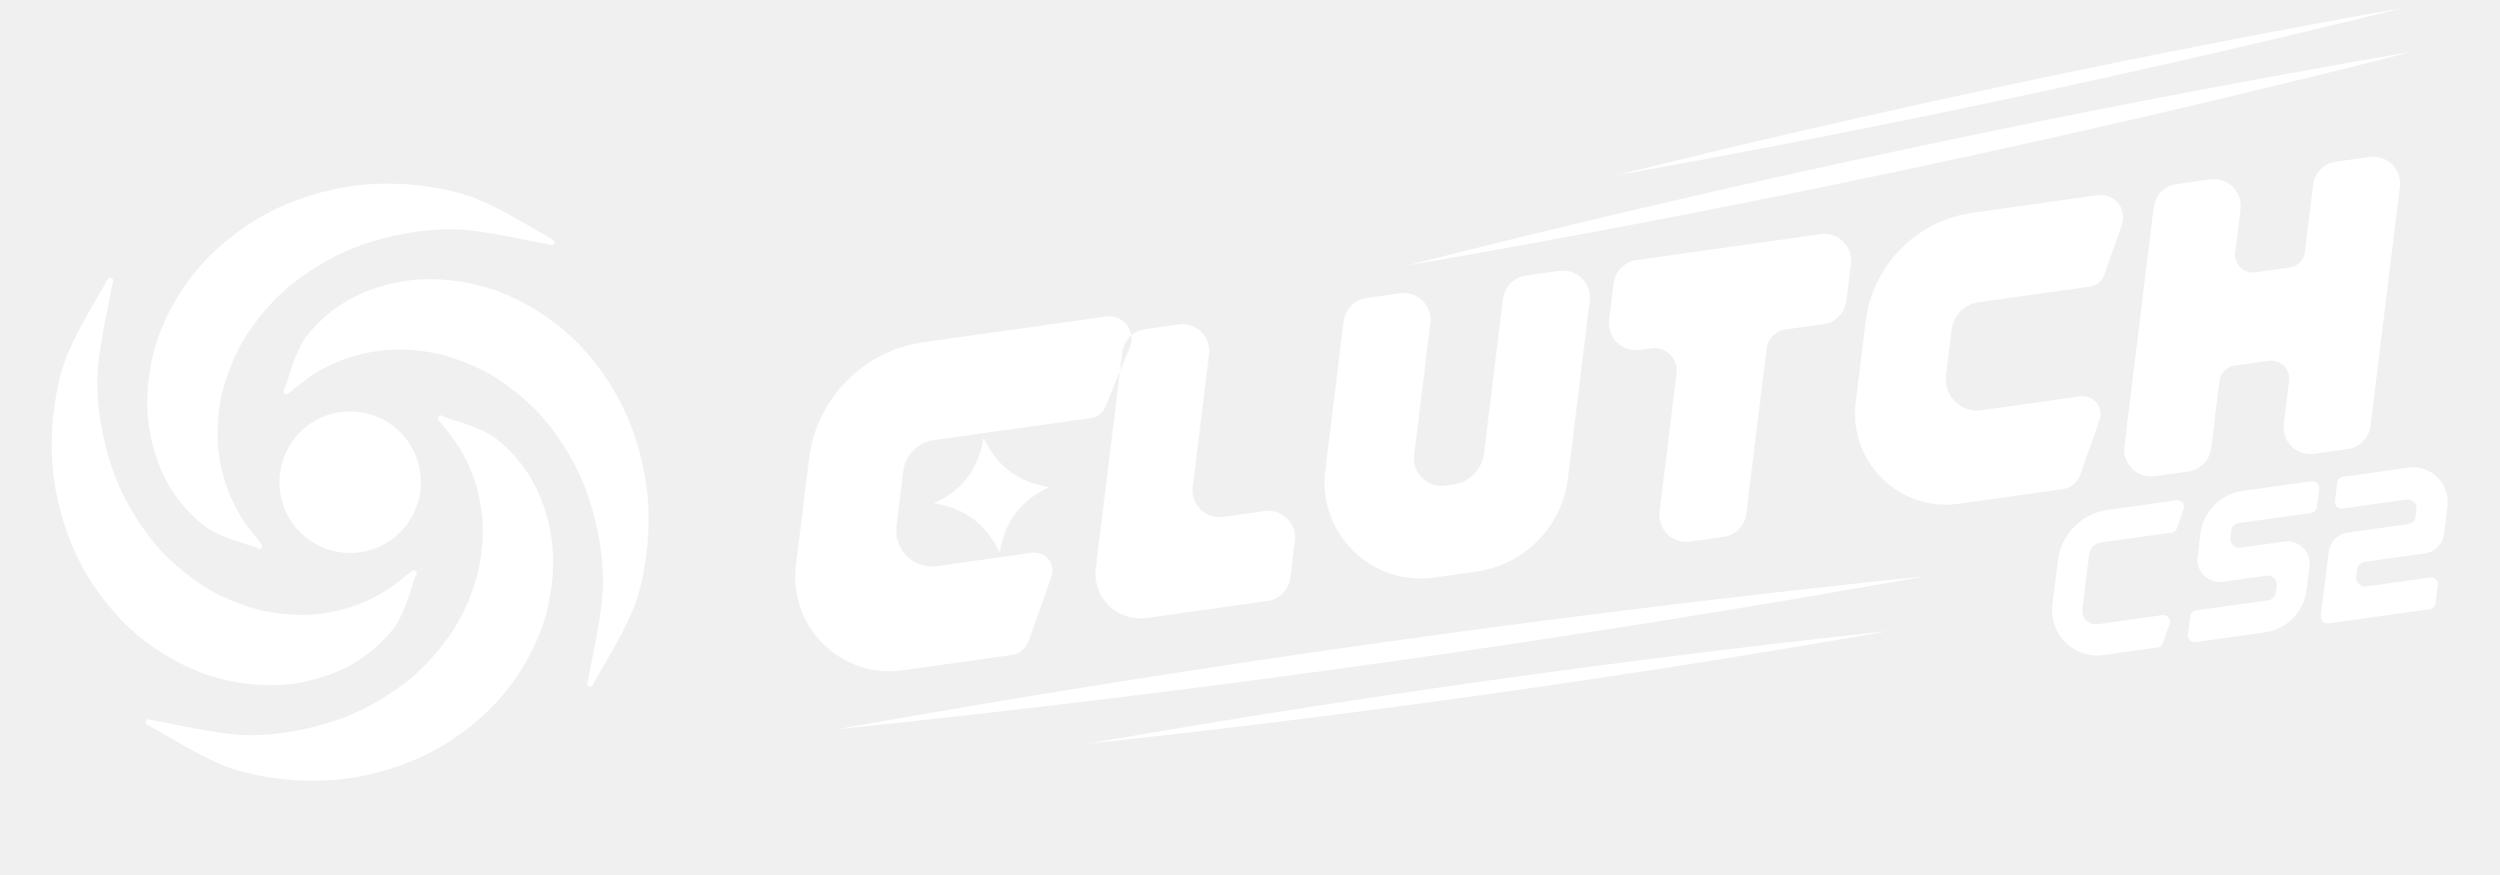
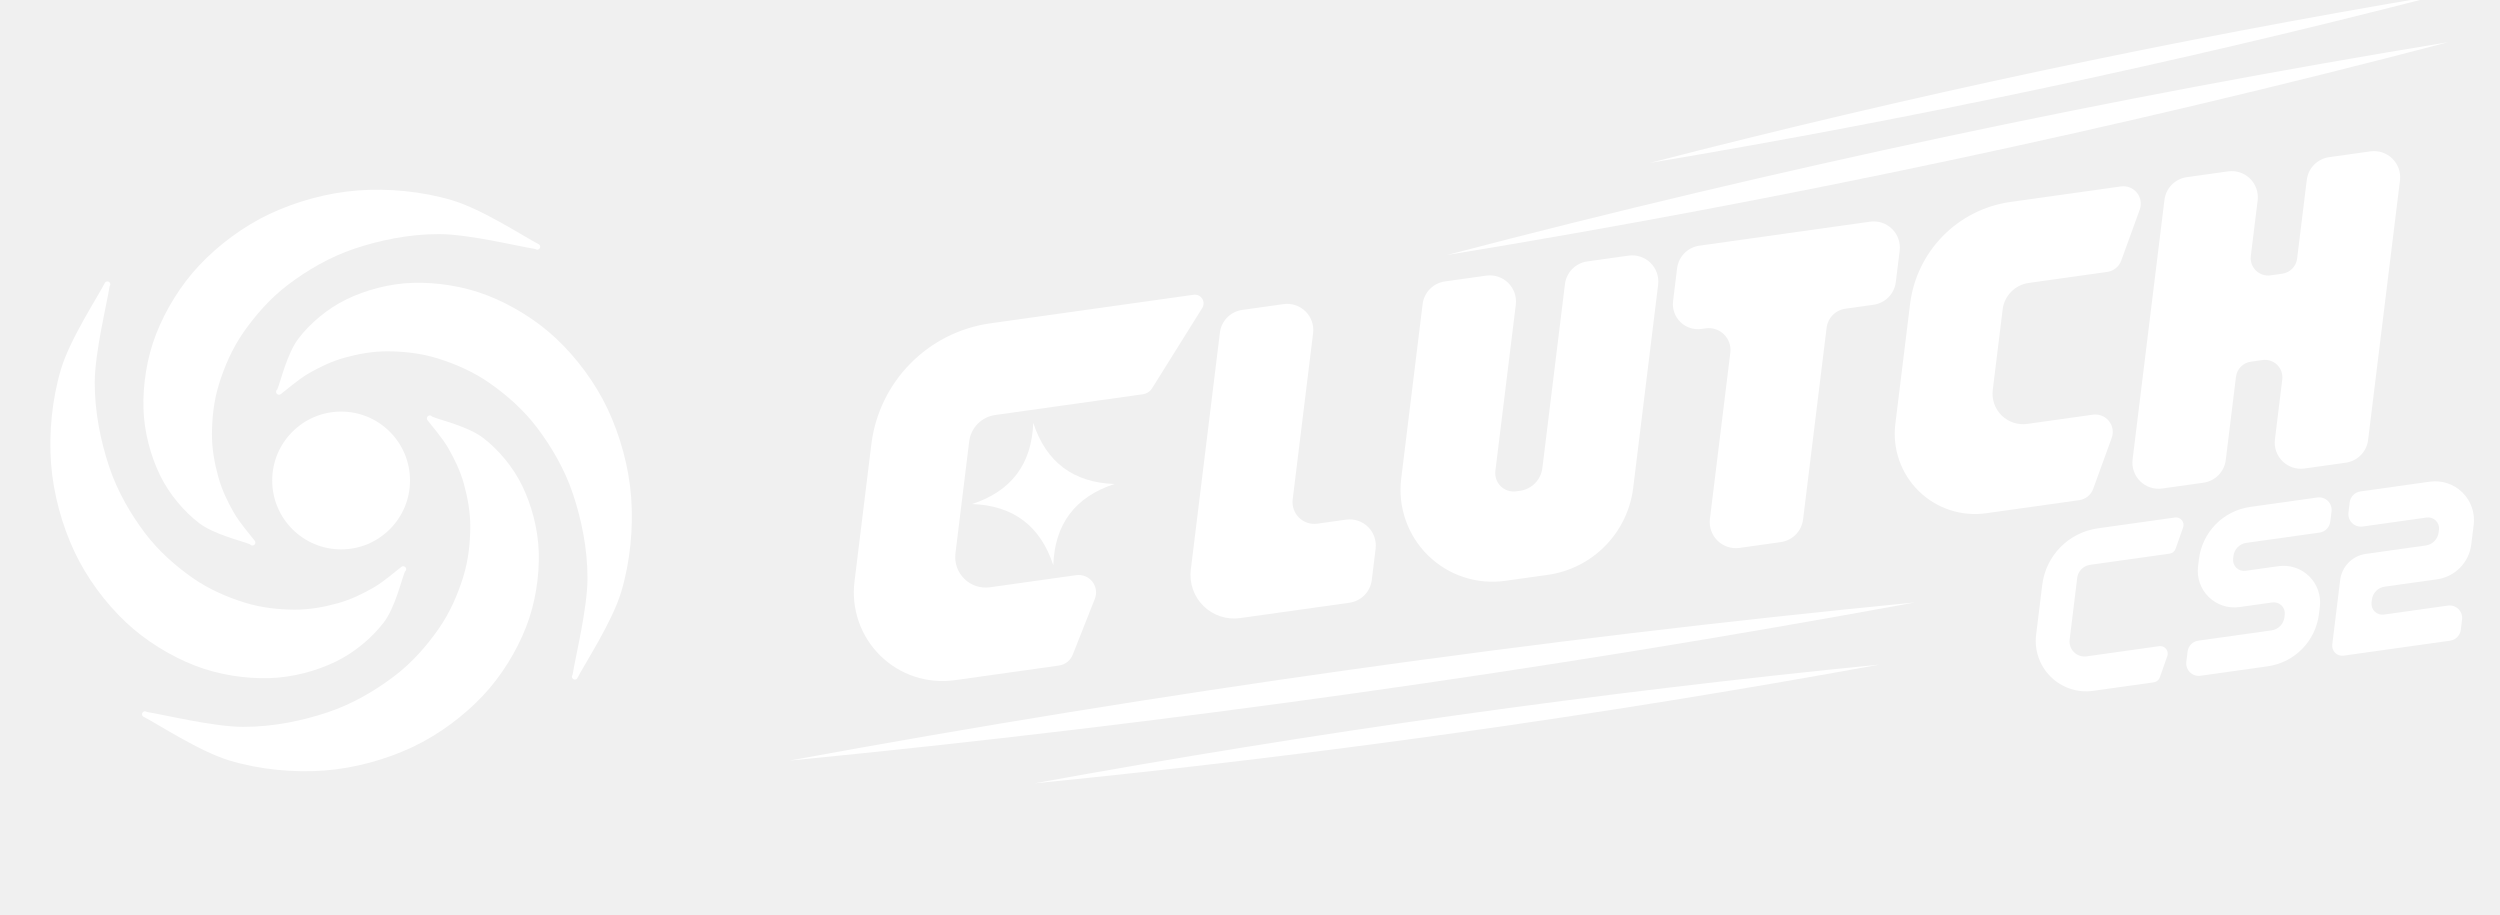
- <svg xmlns="http://www.w3.org/2000/svg" viewBox="-338 -122 1118 391" width="1118" height="391" role="img" aria-labelledby="title">
-   <g id="symbol" transform="translate(-326 -51) scale(1.13)">
+ <svg xmlns="http://www.w3.org/2000/svg" viewBox="-374 -121 1148 420" width="1148" height="420" role="img" aria-labelledby="title">
+   <g id="symbol" transform="translate(-362 -45) scale(1.13)">
    <path fill="#FFFFFF" d="M92.94 152.55A1.2 1.2 0 0 1 90.97 153.93C87.52 152.49 76.36 149.96 70.26 145.29C64.17 140.61 58.17 133.61 54.41 125.86C50.64 118.11 47.94 108.32 47.68 98.76C47.41 89.21 49.01 78.25 52.8 68.54C56.59 58.83 62.74 48.62 70.44 40.48C78.13 32.33 88.24 24.73 98.97 19.68C109.71 14.62 122.49 11.05 134.86 10.13C147.24 9.21 160.96 10.5 173.22 14.16C185.49 17.82 202.6 29.1 208.48 32.09A1.2 1.2 0 0 1 206.93 33.93C200.41 32.92 180.02 27.9 167.78 27.88C155.53 27.86 143.68 30.38 133.49 33.78C123.3 37.18 114.16 42.63 106.64 48.29C99.12 53.95 93.07 60.99 88.36 67.73C83.65 74.48 80.53 81.91 78.39 88.77C76.25 95.63 75.56 102.6 75.51 108.9C75.46 115.19 76.61 121.19 78.09 126.55C79.57 131.91 81.93 136.72 84.4 141.05C86.88 145.39 91.52 150.63 92.94 152.55ZM163.06 103.45A1.2 1.2 0 0 1 165.03 102.07C168.48 103.51 179.64 106.04 185.74 110.71C191.83 115.39 197.83 122.39 201.59 130.14C205.36 137.89 208.06 147.68 208.32 157.24C208.59 166.79 206.99 177.75 203.2 187.46C199.41 197.17 193.26 207.38 185.56 215.52C177.87 223.67 167.76 231.27 157.03 236.32C146.29 241.38 133.51 244.95 121.14 245.87C108.76 246.79 95.04 245.5 82.78 241.84C70.51 238.18 53.4 226.9 47.52 223.91A1.2 1.2 0 0 1 49.07 222.07C55.59 223.08 75.98 228.1 88.22 228.12C100.47 228.14 112.32 225.62 122.51 222.22C132.7 218.82 141.84 213.37 149.36 207.71C156.88 202.05 162.93 195.01 167.64 188.27C172.35 181.52 175.47 174.09 177.61 167.23C179.75 160.37 180.44 153.4 180.49 147.1C180.54 140.81 179.39 134.81 177.91 129.45C176.43 124.09 174.07 119.28 171.6 114.95C169.12 110.61 164.48 105.37 163.06 103.45Z" />
    <path fill="#FFFFFF" d="M103.45 92.94A1.2 1.2 0 0 1 102.07 90.97C103.51 87.52 106.04 76.36 110.71 70.26C115.39 64.17 122.39 58.17 130.14 54.41C137.89 50.64 147.68 47.94 157.24 47.68C166.79 47.41 177.75 49.01 187.46 52.8C197.17 56.59 207.38 62.74 215.52 70.44C223.67 78.13 231.27 88.24 236.32 98.97C241.38 109.71 244.95 122.49 245.87 134.86C246.79 147.24 245.5 160.96 241.84 173.22C238.18 185.49 226.9 202.6 223.91 208.48A1.2 1.2 0 0 1 222.07 206.93C223.08 200.41 228.1 180.02 228.12 167.78C228.14 155.53 225.62 143.68 222.22 133.49C218.82 123.3 213.37 114.16 207.71 106.64C202.05 99.12 195.01 93.07 188.27 88.36C181.52 83.65 174.09 80.53 167.23 78.39C160.37 76.25 153.4 75.56 147.1 75.51C140.81 75.46 134.81 76.61 129.45 78.09C124.09 79.57 119.28 81.93 114.95 84.4C110.61 86.88 105.37 91.52 103.45 92.94ZM152.55 163.06A1.2 1.2 0 0 1 153.93 165.03C152.49 168.48 149.96 179.64 145.29 185.74C140.61 191.83 133.61 197.83 125.86 201.59C118.11 205.36 108.32 208.06 98.76 208.32C89.21 208.59 78.25 206.99 68.54 203.2C58.83 199.41 48.62 193.26 40.48 185.56C32.33 177.87 24.73 167.76 19.68 157.03C14.62 146.29 11.05 133.51 10.13 121.14C9.21 108.76 10.5 95.04 14.16 82.78C17.82 70.51 29.1 53.4 32.09 47.52A1.2 1.2 0 0 1 33.93 49.07C32.92 55.59 27.9 75.98 27.88 88.22C27.86 100.47 30.38 112.32 33.78 122.51C37.18 132.7 42.63 141.84 48.29 149.36C53.95 156.88 60.99 162.93 67.73 167.64C74.48 172.35 81.91 175.47 88.77 177.61C95.63 179.75 102.6 180.44 108.9 180.49C115.19 180.54 121.19 179.39 126.55 177.91C131.91 176.43 136.72 174.07 141.05 171.6C145.39 169.12 150.63 164.48 152.55 163.06Z" />
    <circle id="dot" cx="128" cy="128" r="28" fill="#FFFFFF" />
  </g>
  <g id="wordmark">
-     <g id="tilt" transform="rotate(-8 358 64)">
+     <g id="tilt" transform="rotate(-8 353 70)">
      <g>
-         <path id="streaks" fill="#FFFFFF" d="M20 158Q266 149 512 158Q266 167 20 158ZM130 180Q311 174 492 180Q311 186 130 180Z" />
+         <path id="streaks" fill="#FFFFFF" d="M-30 176Q230.95 165 491.9 176Q230.95 187 -30 176ZM80 202Q275.95 194 471.9 202Q275.95 210 80 202Z" />
      </g>
      <g>
-         <path id="streaks-up" fill="#FFFFFF" transform="rotate(-4 560 -40)" d="M300 -30Q530 -39 760 -30Q530 -21 300 -30ZM400 -50Q580 -56 760 -50Q580 -44 400 -50Z" />
+         <path id="streaks-up" fill="#FFFFFF" transform="rotate(-4 560 -40)" d="M300 -30Q535 -41 770 -30Q535 -19 300 -30ZM400 -52Q585 -60 770 -52Q585 -44 400 -52Z" />
      </g>
      <g>
-         <path id="clutch" fill="#FFFFFF" d="M173.62 7.06A10 10 0 0 0 164.99 -8L82.48 -8A60 60 0 0 0 24.53 36.47L12.09 82.87A42.2 42.2 0 0 0 52.86 136L101.77 136A10 10 0 0 0 110.65 130.6L124.6 103.68A8 8 0 0 0 117.49 92L74.5 92A16 16 0 0 1 59.04 71.86L65.47 47.86A16 16 0 0 1 80.93 36L152.07 36A8 8 0 0 0 158.97 32.05ZM169.91 8.89A12 12 0 0 1 181.51 0L196.66 0A12 12 0 0 1 208.25 15.11L192.77 72.89A12 12 0 0 0 204.36 88L223.08 88A12 12 0 0 1 234.67 103.11L230.38 119.11A12 12 0 0 1 218.79 128L164.06 128A20 20 0 0 1 144.75 102.82ZM269.91 8.89A12 12 0 0 1 281.51 0L296.66 0A12 12 0 0 1 308.25 15.11L292.86 72.55A12.28 12.28 0 0 0 304.72 88L308.44 88A16 16 0 0 0 323.9 76.14L341.91 8.89A12 12 0 0 1 353.51 0L368.66 0A12 12 0 0 1 380.25 15.11L359.53 92.42A48 48 0 0 1 313.17 128L294 128A42.97 42.97 0 0 1 252.49 73.91ZM391.91 8.89A12 12 0 0 1 403.51 0L486.66 0A12 12 0 0 1 498.25 15.11L493.96 31.11A12 12 0 0 1 482.37 40L465.25 40A10 10 0 0 0 455.59 47.41L436.38 119.11A12 12 0 0 1 424.79 128L409.64 128A12 12 0 0 1 398.05 112.89L414.21 52.59A10 10 0 0 0 404.55 40L399.22 40A12 12 0 0 1 387.63 24.89ZM620.74 14.6A10 10 0 0 0 611.86 0L555.27 0A56 56 0 0 0 501.18 41.51L491.72 76.81A40.67 40.67 0 0 0 531 128L577.92 128A10 10 0 0 0 586.8 122.6L598.67 99.68A8 8 0 0 0 591.56 88L546.96 88A14 14 0 0 1 533.44 70.38L538.8 50.38A14 14 0 0 1 552.32 40L602.71 40A8 8 0 0 0 609.82 35.68ZM635.91 8.89A12 12 0 0 1 647.51 0L662.66 0A12 12 0 0 1 674.25 15.11L669.21 33.93A8 8 0 0 0 676.93 44L692.37 44A8 8 0 0 0 700.1 38.07L707.91 8.89A12 12 0 0 1 719.51 0L734.66 0A12 12 0 0 1 746.25 15.11L718.38 119.11A12 12 0 0 1 706.79 128L691.64 128A12 12 0 0 1 680.05 112.89L685.09 94.07A8 8 0 0 0 677.36 84L661.93 84A8 8 0 0 0 654.2 89.93L646.38 119.11A12 12 0 0 1 634.79 128L619.64 128A12 12 0 0 1 608.05 112.89Z" />
+         <path id="clutch" fill="#FFFFFF" d="M186.68 -3.43A4 4 0 0 0 183.61 -10L89.3 -10A64 64 0 0 0 27.48 37.44L11.04 98.81A40.67 40.67 0 0 0 50.32 150L98.66 150A8 8 0 0 0 105.62 145.95L119.25 121.95A8 8 0 0 0 112.29 110L72.28 110A14 14 0 0 1 58.76 92.38L72.16 42.38A14 14 0 0 1 85.68 32L154.14 32A6 6 0 0 0 158.74 29.86ZM193.13 8.89A12 12 0 0 1 204.72 0L223.87 0A12 12 0 0 1 235.47 15.11L215.56 89.41A10 10 0 0 0 225.21 102L238.54 102A12 12 0 0 1 250.13 117.11L246.38 131.11A12 12 0 0 1 234.79 140L184.06 140A20 20 0 0 1 164.75 114.82ZM287.13 8.89A12 12 0 0 1 298.72 0L317.87 0A12 12 0 0 1 329.47 15.11L309.56 89.37A8.44 8.44 0 0 0 317.72 100L319.51 100A12 12 0 0 0 331.1 91.11L353.13 8.89A12 12 0 0 1 364.72 0L383.87 0A12 12 0 0 1 395.47 15.11L371.14 105.91A46 46 0 0 1 326.7 140L307 140A42.2 42.2 0 0 1 266.24 86.87ZM405.13 8.89A12 12 0 0 1 416.72 0L495.87 0A12 12 0 0 1 507.47 15.11L503.71 29.11A12 12 0 0 1 492.12 38L479 38A10 10 0 0 0 469.34 45.41L446.38 131.11A12 12 0 0 1 434.79 140L415.64 140A12 12 0 0 1 404.05 124.89L423.96 50.59A10 10 0 0 0 414.3 38L412.33 38A11.51 11.51 0 0 1 401.21 23.51ZM619.27 11.75A8 8 0 0 0 612.21 0L560.95 0A54 54 0 0 0 508.79 40.02L494.42 93.64A36.83 36.83 0 0 0 530 140L573.19 140A8 8 0 0 0 580.26 135.75L591.94 113.75A8 8 0 0 0 584.87 102L554.43 102A14 14 0 0 1 540.9 84.38L550.55 48.38A14 14 0 0 1 564.07 38L600.52 38A8 8 0 0 0 607.59 33.75ZM631.13 8.89A12 12 0 0 1 642.72 0L661.87 0A12 12 0 0 1 673.47 15.11L666.81 39.93A8 8 0 0 0 674.54 50L679.98 50A8 8 0 0 0 687.7 44.07L697.13 8.89A12 12 0 0 1 708.72 0L727.87 0A12 12 0 0 1 739.47 15.11L708.38 131.11A12 12 0 0 1 696.79 140L677.64 140A12 12 0 0 1 666.05 124.89L673.23 98.07A8 8 0 0 0 665.51 88L660.07 88A8 8 0 0 0 652.34 93.93L642.38 131.11A12 12 0 0 1 630.79 140L611.64 140A12 12 0 0 1 600.05 124.89Z" />
      </g>
      <g>
-         <path id="cs2" fill="#FFFFFF" d="M630.39 144.38A3 3 0 0 0 627.73 140L596.61 140A26 26 0 0 0 571.5 159.27L566.31 178.64A20.14 20.14 0 0 0 585.76 204L610.19 204A3 3 0 0 0 612.85 202.38L617 194.38A3 3 0 0 0 614.33 190L585.08 190A6 6 0 0 1 579.29 182.45L585.72 158.45A6 6 0 0 1 591.51 154L623.59 154A3 3 0 0 0 626.25 152.38ZM691.65 143.78A3 3 0 0 0 688.75 140L657.54 140A22 22 0 0 0 636.29 156.31L633.58 166.41A10 10 0 0 0 643.24 179L663 179A4 4 0 0 1 666.86 184.04L666.06 187.04A4 4 0 0 1 662.19 190L629.57 190A3 3 0 0 0 626.67 192.22L624.52 200.22A3 3 0 0 0 627.42 204L658.63 204A22 22 0 0 0 679.88 187.69L682.59 177.59A10 10 0 0 0 672.93 165L653.18 165A4 4 0 0 1 649.31 159.96L650.12 156.96A4 4 0 0 1 653.98 154L686.61 154A3 3 0 0 0 689.51 151.78ZM700.07 142.22A3 3 0 0 1 702.96 140L732.47 140A15.49 15.49 0 0 1 747.44 159.5L744.2 171.59A10 10 0 0 1 734.54 179L707.28 179A4 4 0 0 0 703.42 181.96L702.61 184.96A4 4 0 0 0 706.48 190L735.35 190A3 3 0 0 1 738.25 193.78L736.11 201.78A3 3 0 0 1 733.21 204L687.42 204A3 3 0 0 1 684.52 200.22L691.98 172.41A10 10 0 0 1 701.64 165L728.89 165A4 4 0 0 0 732.76 162.04L733.56 159.04A4 4 0 0 0 729.7 154L700.82 154A3 3 0 0 1 697.92 150.22Z" />
+         <path id="cs2" fill="#FFFFFF" d="M618.68 159.04A3.45 3.45 0 0 0 615.61 154L579.83 154A29.9 29.9 0 0 0 550.95 176.16L544.98 198.44A23.16 23.16 0 0 0 567.35 227.6L595.44 227.6A3.45 3.45 0 0 0 598.5 225.74L603.27 216.54A3.45 3.45 0 0 0 600.21 211.5L566.57 211.5A6.9 6.9 0 0 1 559.91 202.81L567.3 175.21A6.9 6.9 0 0 1 573.97 170.1L610.85 170.1A3.45 3.45 0 0 0 613.91 168.24ZM687.2 161.24A5.75 5.75 0 0 0 681.64 154L650.51 154A27.6 27.6 0 0 0 623.85 174.46L622.97 177.74A16.77 16.77 0 0 0 639.17 198.85L654.47 198.85A5.02 5.02 0 0 1 659.32 205.18L659 206.39A6.9 6.9 0 0 1 652.33 211.5L618.34 211.5A5.75 5.75 0 0 0 612.79 215.76L611.55 220.36A5.75 5.75 0 0 0 617.11 227.6L648.24 227.6A27.6 27.6 0 0 0 674.9 207.14L675.78 203.86A16.77 16.77 0 0 0 659.58 182.75L644.28 182.75A5.02 5.02 0 0 1 639.43 176.43L639.75 175.21A6.9 6.9 0 0 1 646.42 170.1L680.41 170.1A5.75 5.75 0 0 0 685.96 165.84ZM696.04 158.26A5.75 5.75 0 0 1 701.6 154L733.77 154A17.81 17.81 0 0 1 750.98 176.43L748.62 185.21A18.4 18.4 0 0 1 730.85 198.85L706.56 198.85A6.9 6.9 0 0 0 699.9 203.96L699.57 205.18A5.02 5.02 0 0 0 704.43 211.5L734.08 211.5A5.75 5.75 0 0 1 739.64 218.74L738.41 223.34A5.75 5.75 0 0 1 732.85 227.6L683.46 227.6A4.6 4.6 0 0 1 679.02 221.81L686.74 192.98A13.8 13.8 0 0 1 700.07 182.75L727.89 182.75A6.9 6.9 0 0 0 734.55 177.64L734.88 176.43A5.02 5.02 0 0 0 730.02 170.1L700.36 170.1A5.75 5.75 0 0 1 694.81 162.86Z" />
      </g>
      <g>
-         <path id="spark" fill="#FFFFFF" d="M103.15 38 Q109.15 58 129.15 64 Q109.15 70 103.15 90 Q97.15 70 77.15 64 Q97.15 58 103.15 38Z" />
+         <path id="spark" fill="#FFFFFF" d="M102.49 38 Q107.49 66 135.49 71 Q107.49 76 102.49 104 Q97.49 76 69.49 71 Q97.49 66 102.49 38Z" />
      </g>
    </g>
  </g>
</svg>
